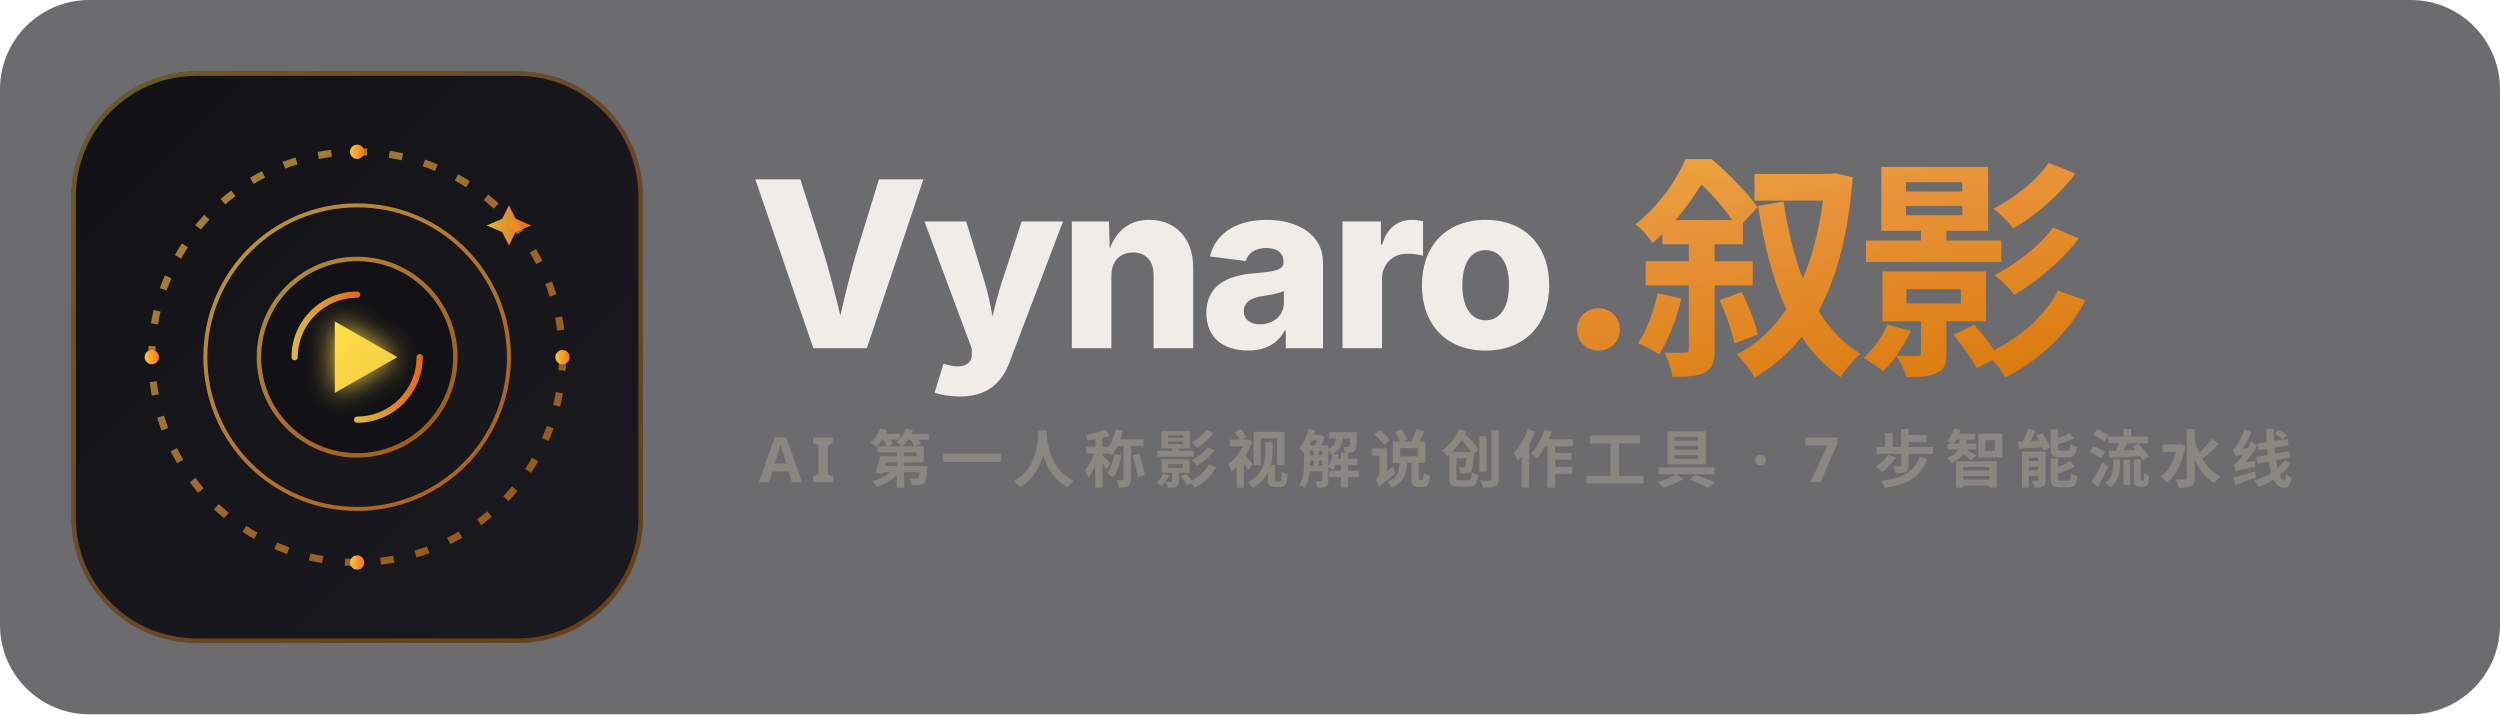
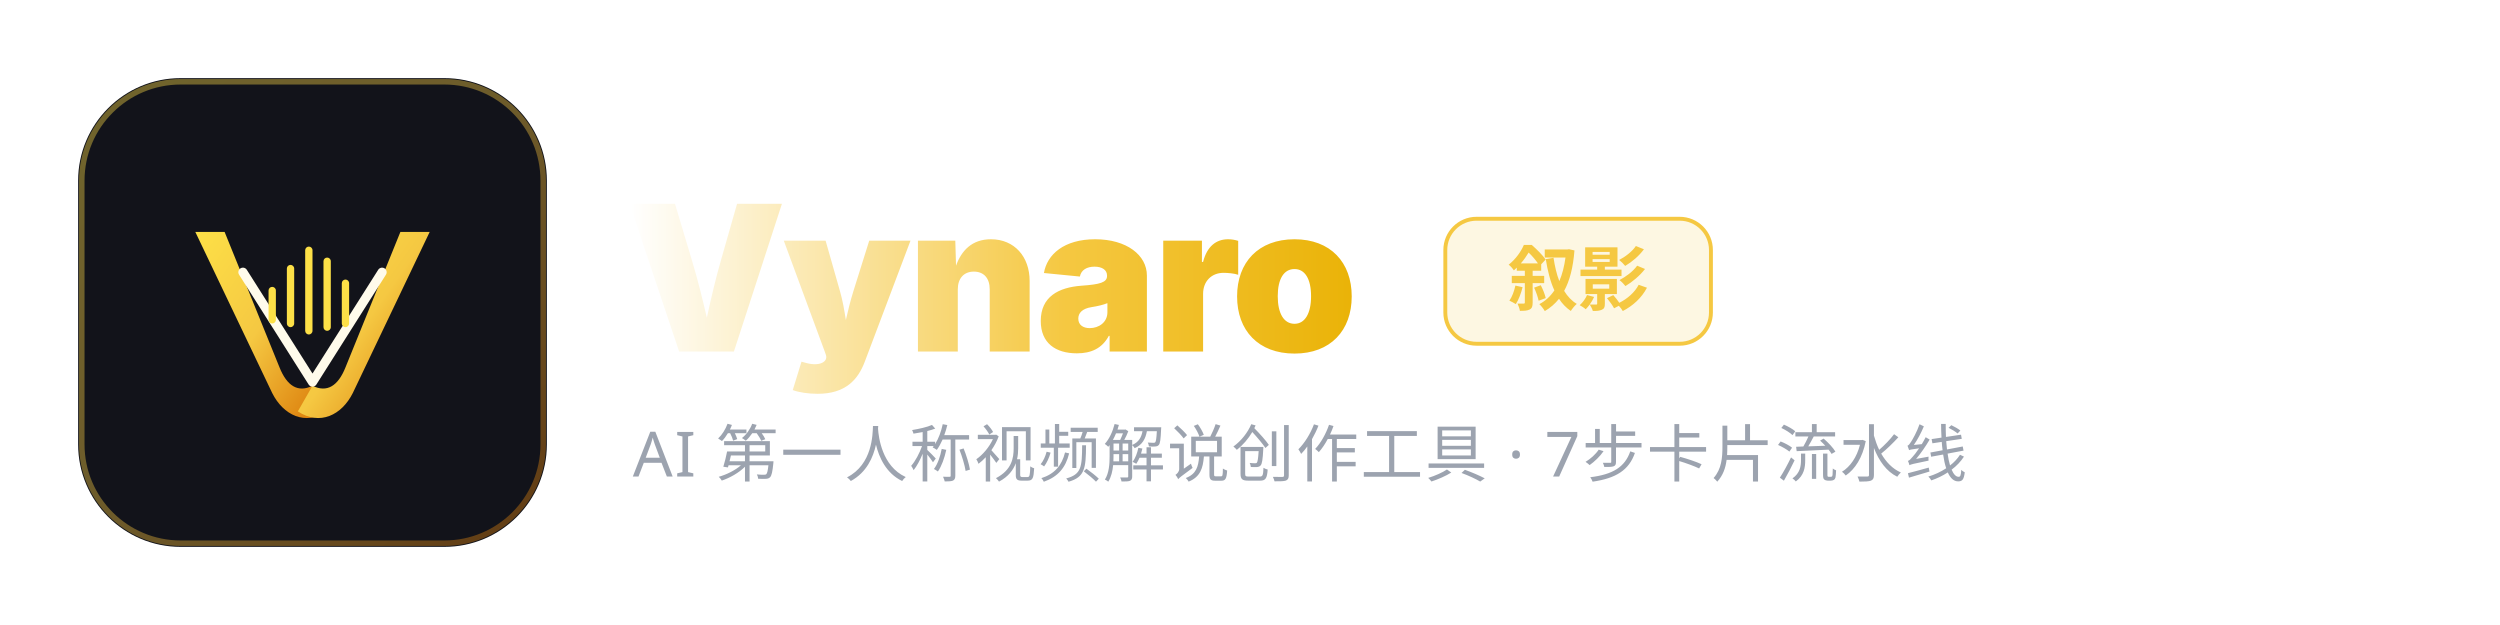
- <svg xmlns="http://www.w3.org/2000/svg" viewBox="0 0 560 160" role="img" aria-label="Vynaro — 叙影 AI 视频解说创作工具">
+ <svg xmlns="http://www.w3.org/2000/svg" viewBox="0 0 640 160" role="img" aria-label="Vynaro horizontal logo">
  <defs>
-     <linearGradient id="bgH" x1="0%" y1="0%" x2="100%" y2="100%">
-       <stop offset="0%" stop-color="#121216" />
-       <stop offset="100%" stop-color="#1A1A20" />
-     </linearGradient>
-     <linearGradient id="brandGold" x1="0%" y1="0%" x2="100%" y2="100%">
-       <stop offset="0%" stop-color="#F5C842" />
-       <stop offset="50%" stop-color="#E8933A" />
+     <linearGradient id="hzGold" x1="0%" y1="0%" x2="100%" y2="100%">
+       <stop offset="0%" stop-color="#FDE047" />
+       <stop offset="50%" stop-color="#F5C842" />
      <stop offset="100%" stop-color="#D97706" />
    </linearGradient>
-     <linearGradient id="coreGold" x1="0%" y1="0%" x2="100%" y2="100%">
-       <stop offset="0%" stop-color="#FDE047" />
-       <stop offset="100%" stop-color="#F5C842" />
+     <linearGradient id="hzTextGold" x1="0%" y1="0%" x2="100%" y2="0%">
+       <stop offset="0%" stop-color="#FFFFFF" />
+       <stop offset="60%" stop-color="#F5C842" />
+       <stop offset="100%" stop-color="#EAB308" />
    </linearGradient>
-     <linearGradient id="hiGold" x1="0%" y1="0%" x2="100%" y2="0%">
-       <stop offset="0%" stop-color="#F5C842" />
-       <stop offset="100%" stop-color="#F97316" />
-     </linearGradient>
-     <filter id="glowH" x="-50%" y="-50%" width="200%" height="200%">
-       <feGaussianBlur stdDeviation="3" result="blur" />
-       <feMerge>
-         <feMergeNode in="blur" />
-         <feMergeNode in="SourceGraphic" />
-       </feMerge>
-     </filter>
  </defs>
-   <rect width="100%" height="100%" rx="20" fill="#0A0A0E" opacity="0.6" />
-   <g transform="translate(16 16)">
-     <rect width="128" height="128" rx="28" fill="url(#bgH)" />
-     <rect x="0.5" y="0.5" width="127" height="127" rx="27.5" fill="none" stroke="url(#brandGold)" stroke-width="1" opacity="0.4" />
-     <circle cx="64" cy="64" r="46" fill="none" stroke="url(#brandGold)" stroke-width="1.6" stroke-dasharray="3 5" opacity="0.65" />
-     <circle cx="64" cy="64" r="34" fill="none" stroke="url(#brandGold)" stroke-width="0.9" opacity="0.75" />
-     <g fill="url(#hiGold)">
-       <circle cx="64" cy="18" r="1.6" />
-       <circle cx="110" cy="64" r="1.6" />
-       <circle cx="64" cy="110" r="1.6" />
-       <circle cx="18" cy="64" r="1.6" />
+   <g transform="translate(20, 20) scale(0.46875)">
+     <rect width="256" height="256" rx="56" ry="56" fill="#12131A" />
+     <rect x="2" y="2" width="252" height="252" rx="54" ry="54" fill="none" stroke="url(#hzGold)" stroke-width="3" opacity="0.4" />
+     <g transform="translate(128 126)">
+       <path d="M -64 -42 L -22 46 C -16 58 -4 64 8 56 L 0 42 C -8 46 -14 42 -18 32 L -48 -42 Z" fill="url(#hzGold)" />
+       <path d="M 64 -42 L 22 46 C 16 58 4 64 -8 56 L 0 42 C 8 46 14 42 18 32 L 48 -42 Z" fill="url(#hzGold)" />
+       <path d="M -38 -20 L 0 40 L 38 -20" fill="none" stroke="#FFFBEB" stroke-width="5" stroke-linecap="round" stroke-linejoin="round" />
+       <g fill="#FDE047">
+         <rect x="-24" y="-12" width="4" height="20" rx="2" />
+         <rect x="-14" y="-24" width="4" height="34" rx="2" />
+         <rect x="-4" y="-34" width="4" height="48" rx="2" />
+         <rect x="6" y="-28" width="4" height="40" rx="2" />
+         <rect x="16" y="-16" width="4" height="26" rx="2" />
+       </g>
    </g>
-     <g transform="translate(64 64)">
-       <circle r="22" fill="#121216" />
-       <circle r="22" fill="none" stroke="url(#brandGold)" stroke-width="1" opacity="0.7" />
-       <path d="M -14 0 A 14 14 0 0 1 0 -14" fill="none" stroke="url(#hiGold)" stroke-width="1.4" stroke-linecap="round" opacity="0.9" />
-       <path d="M 14 0 A 14 14 0 0 1 0 14" fill="none" stroke="url(#hiGold)" stroke-width="1.4" stroke-linecap="round" opacity="0.9" />
-       <path d="M -5 -8 L 9 0 L -5 8 Z" fill="url(#coreGold)" filter="url(#glowH)" />
-     </g>
-     <path d="M 98 30 L 99.5 33 L 103 34.5 L 99.5 36 L 98 39 L 96.5 36 L 93 34.5 L 96.5 33 Z" fill="url(#hiGold)" opacity="0.9" />
  </g>
-   <g transform="translate(168 0)">
-     <text x="0" y="78" font-family="Inter, 'SF Pro Display', 'Helvetica Neue', system-ui, -apple-system, sans-serif" font-size="52" font-weight="800" fill="#F0EDE8" letter-spacing="-1.5">Vynaro<tspan fill="url(#brandGold)"> .叙影</tspan>
-     </text>
-     <text x="2" y="108" font-family="'PingFang SC', 'Microsoft YaHei', system-ui, sans-serif" font-size="14" font-weight="600" fill="#8A8680" letter-spacing="2.0">AI 第一人称影视解说创作工具 · 7 步智能流水线</text>
+   <g transform="translate(160, 42)">
+     <text x="0" y="48" font-family="Inter, -apple-system, BlinkMacSystemFont, 'Segoe UI', Roboto, sans-serif" font-size="52" font-weight="900" letter-spacing="-1" fill="url(#hzTextGold)">Vynaro</text>
+     <rect x="210" y="14" width="68" height="32" rx="8" fill="#F5C842" fill-opacity="0.15" stroke="#F5C842" stroke-width="1" />
+     <text x="244" y="36" font-family="'PingFang SC', 'Microsoft YaHei', sans-serif" font-size="18" font-weight="700" fill="#F5C842" text-anchor="middle">叙影</text>
+     <text x="2" y="80" font-family="'PingFang SC', 'Microsoft YaHei', sans-serif" font-size="16" font-weight="500" fill="#9CA3AF" letter-spacing="0.5">AI 第一人称视频解说创作工具 · 7步卡片流水线</text>
  </g>
</svg>
